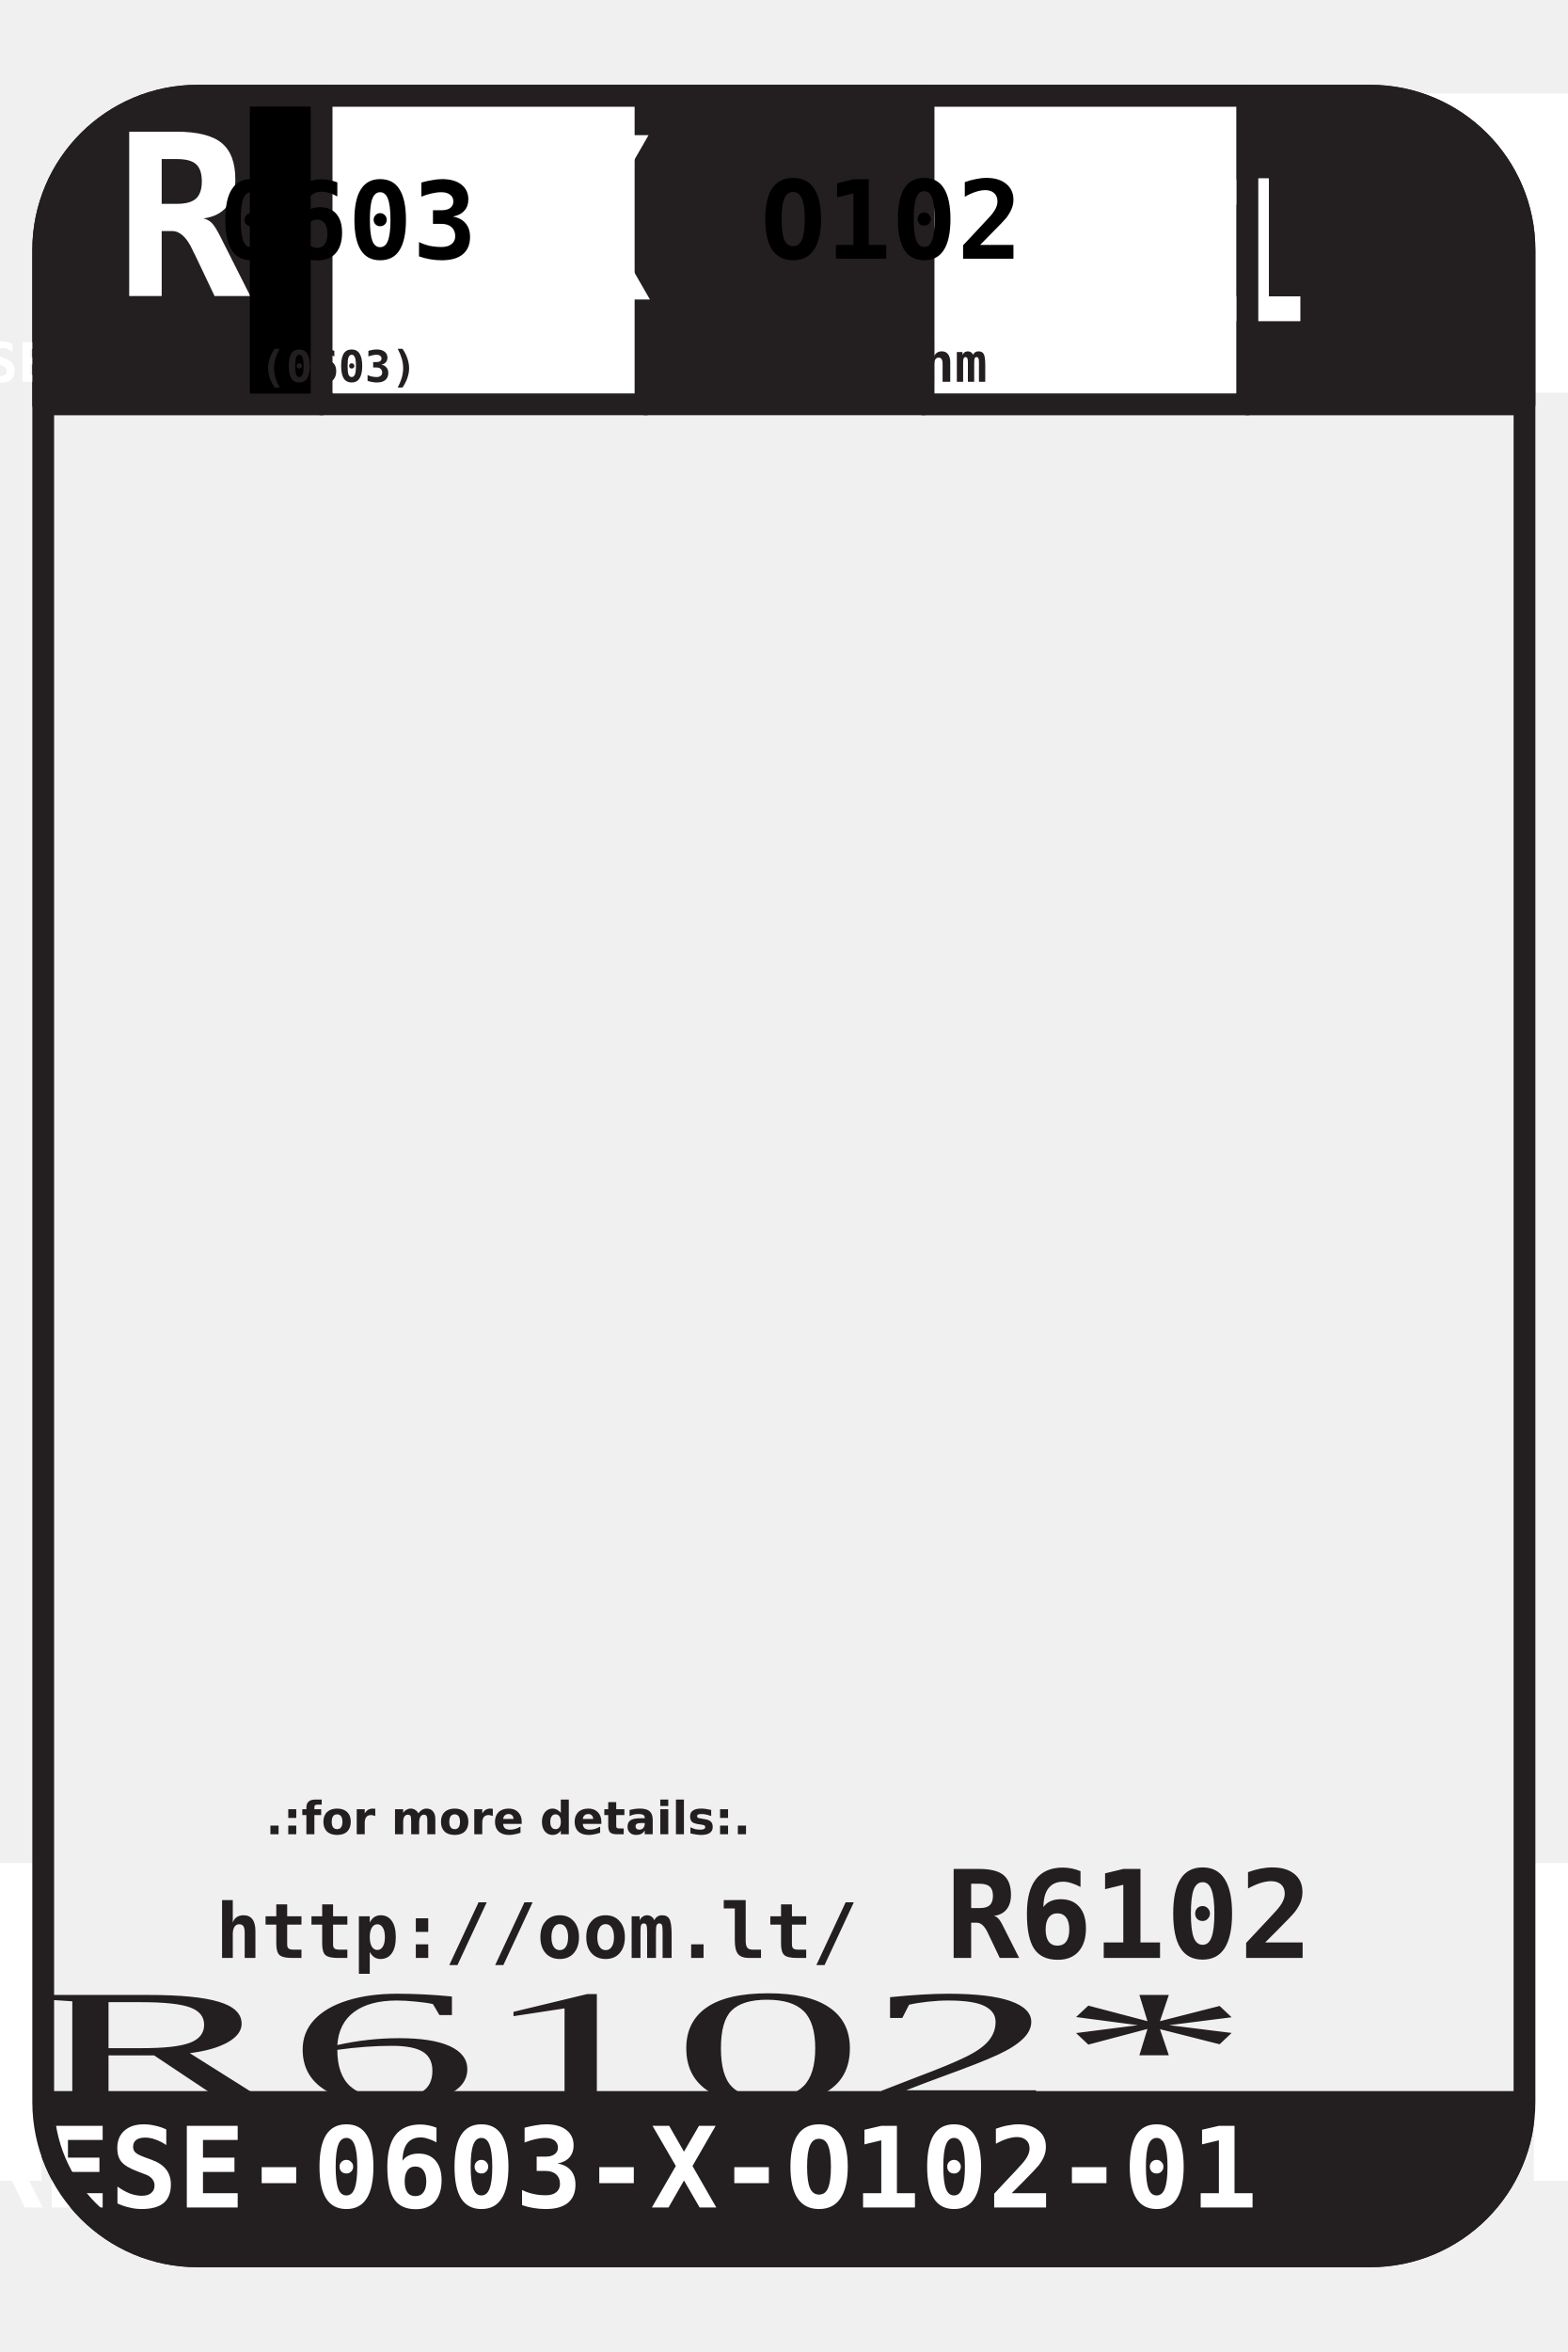
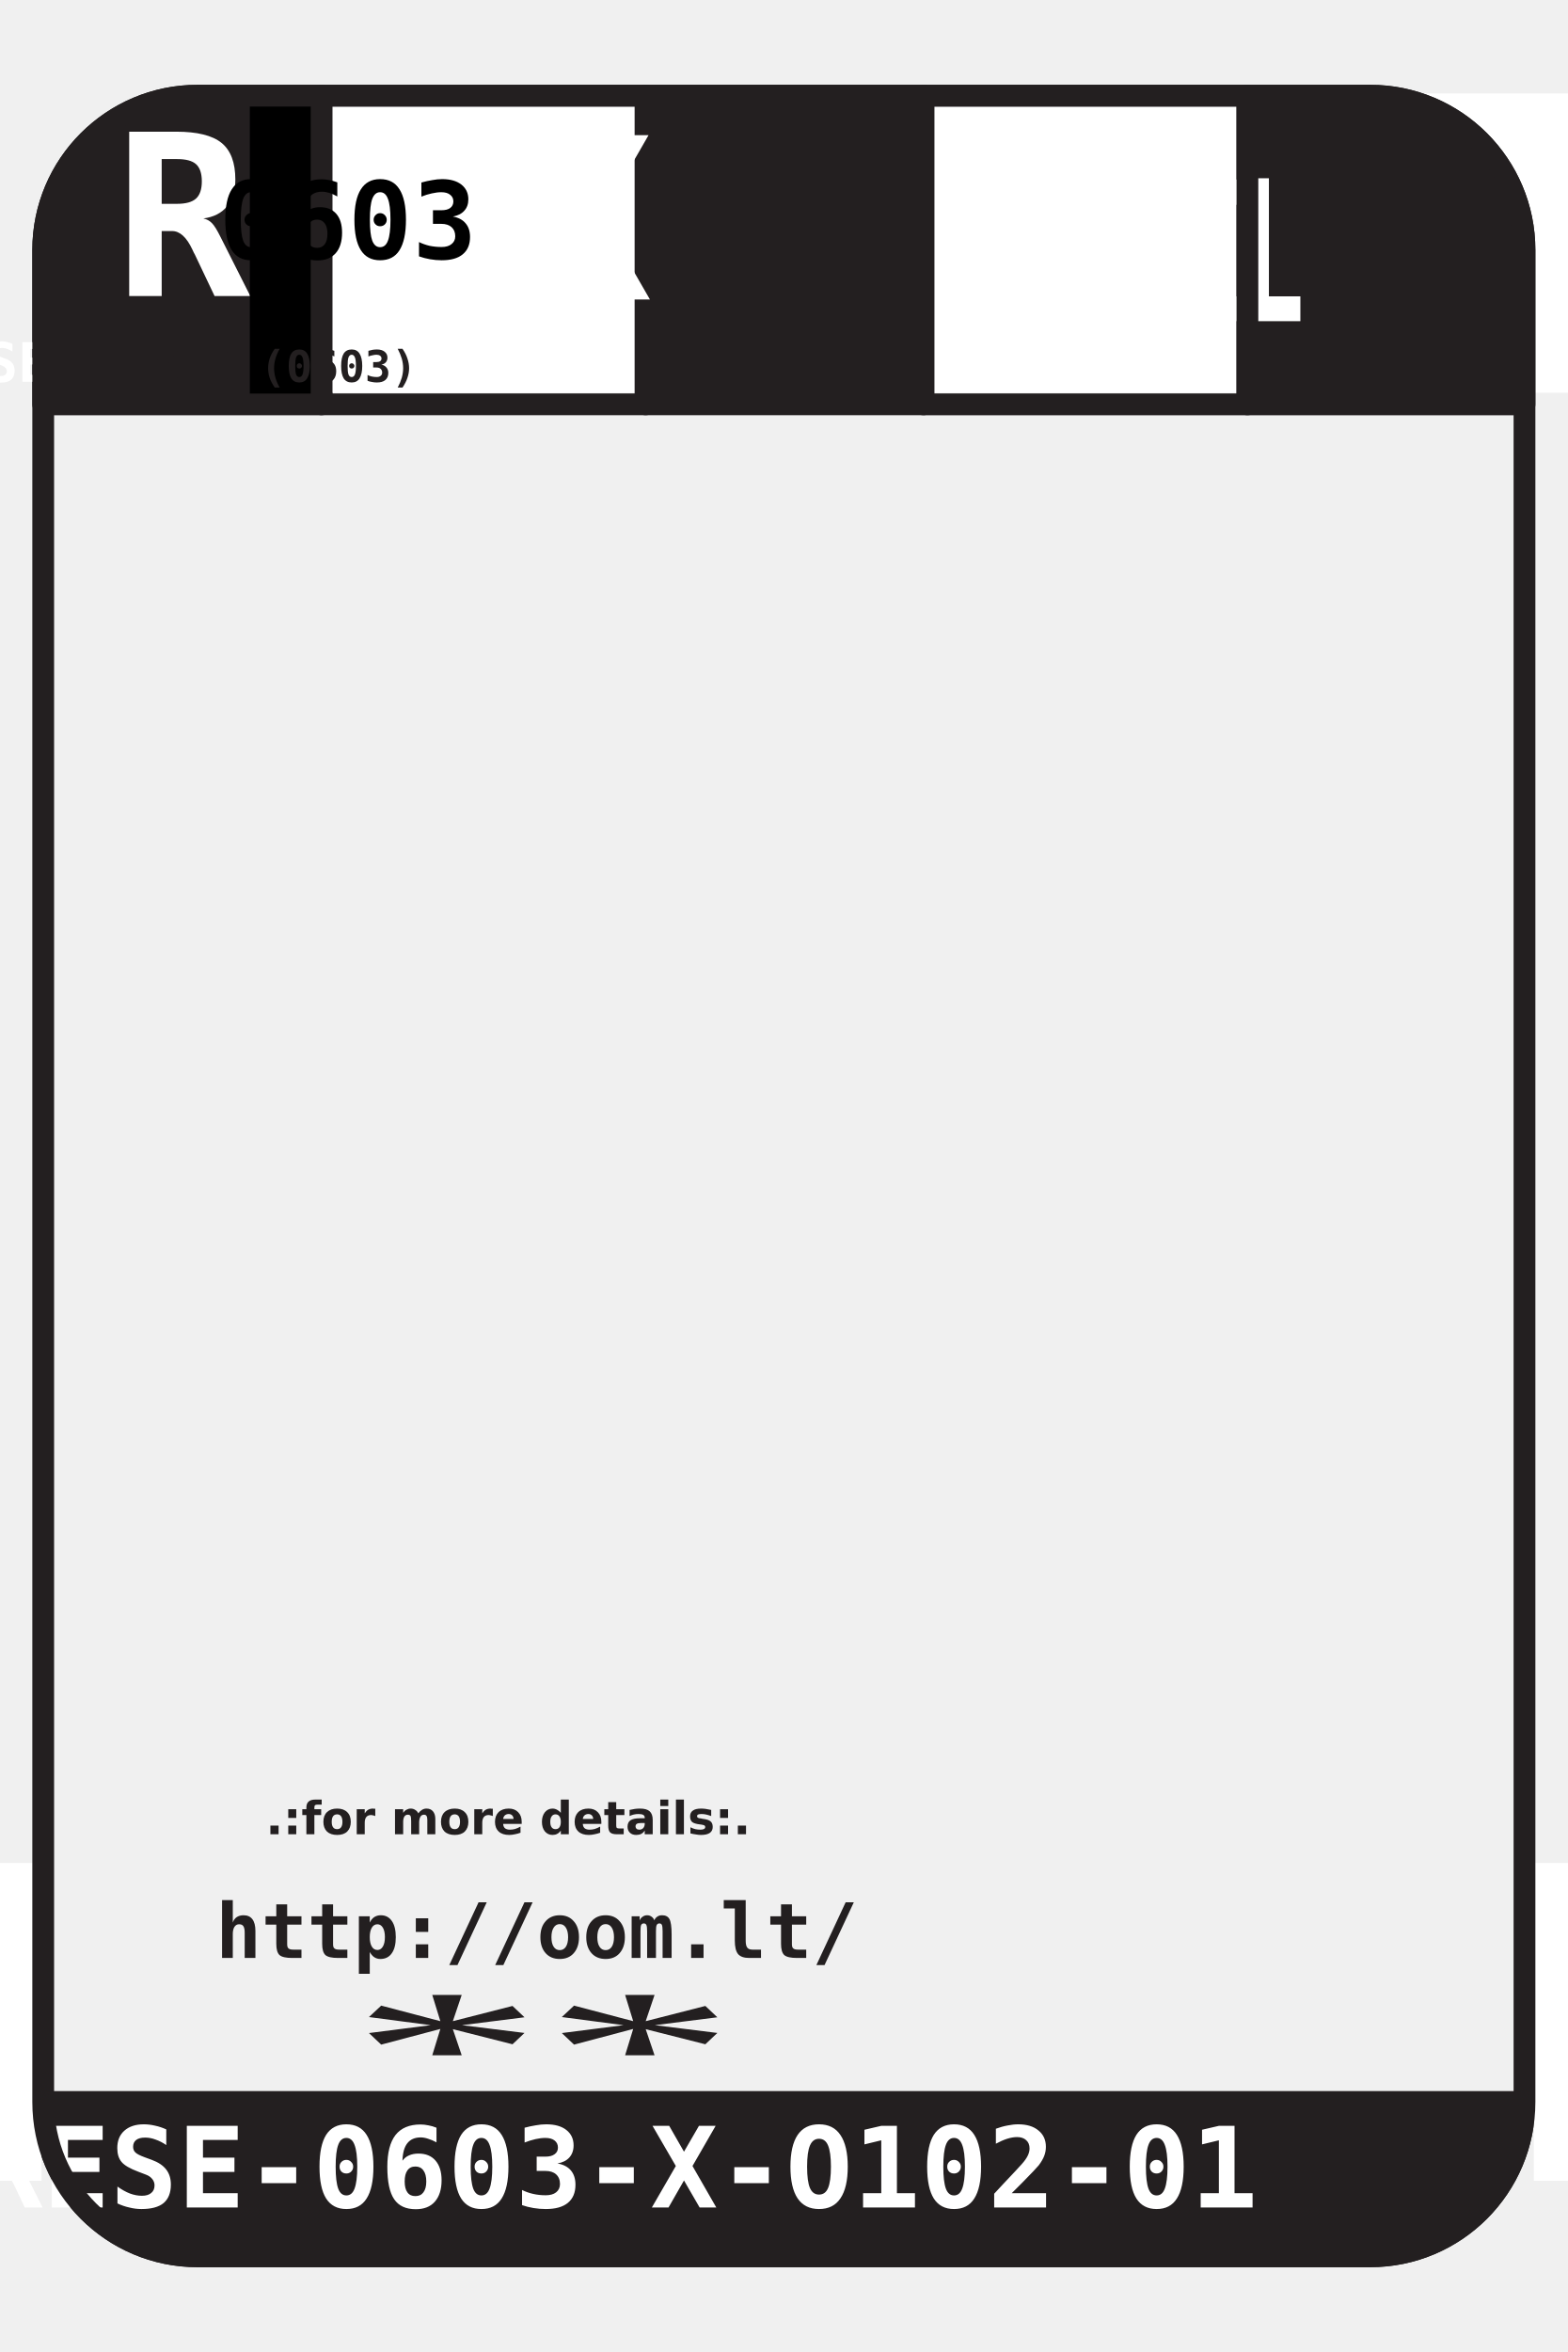
<svg xmlns="http://www.w3.org/2000/svg" xmlns:xlink="http://www.w3.org/1999/xlink" id="svg3419" version="1.1" width="180" height="270" xml:space="preserve">
  <defs id="defs3423" />
  <g id="g3427" transform="matrix(1.25,0,0,-1.25,0,270)">
    <path d="m 29.541,178.866 0,28.346 -11.4,0 c -7.826,0 -14.173,-6.347 -14.173,-14.173 l 0,-14.173 25.573,0 z" style="fill:#231f20;fill-opacity:1;fill-rule:evenodd;stroke:#231f20;stroke-width:2;stroke-linecap:round;stroke-linejoin:round;stroke-miterlimit:22.926;stroke-opacity:1;stroke-dasharray:none" id="path3593" />
    <text transform="scale(1,-1)" id="text3619" x="-214.58" y="-188.813" style="font-style:normal;font-variant:normal;font-weight:bold;font-stretch:normal;text-align:start;text-anchor:start;fill:#ffffff;font-family:DejaVu Sans Mono;-inkscape-font-specification:DejaVu Sans Mono Bold">
      <tspan style="font-size:20.706px;font-style:normal;font-variant:normal;font-weight:bold;font-stretch:normal;text-align:start;writing-mode:lr-tb;text-anchor:start;fill:#ffffff;fill-opacity:1;fill-rule:nonzero;stroke:none;font-family:DejaVu Sans Mono;-inkscape-font-specification:DejaVu Sans Mono Bold" x="10.522" y="-188.813" id="tspan3621">RESE</tspan>
    </text>
    <rect style="fill:#000000;stroke:none" id="rect3047" width="7.294" height="27.486" x="22.949" y="-207.342" transform="scale(1,-1)" />
    <rect style="fill:#ffffff;stroke:none" id="rect3047-7" width="121.861" height="27.486" x="30.154" y="-207.415" transform="scale(1,-1)" />
    <text transform="scale(1,-1)" id="text3439" x="71.998" y="-326.037" style="text-align:center;text-anchor:middle">
      <tspan style="font-size:6px;font-variant:normal;font-weight:bold;text-align:center;writing-mode:lr-tb;text-anchor:middle;fill:#231f20;fill-opacity:1;fill-rule:nonzero;stroke:none;font-family:Helvetica LT;-inkscape-font-specification:Helvetica LT Bold" id="tspan3441" y="-326.037" x="71.998" />
    </text>
    <text transform="matrix(1,0,0,-1,54.1817,47.5475)" id="text3443" x="17.943" y="0" style="text-anchor:middle;text-align:center">
      <tspan style="font-size:4.201px;font-variant:normal;font-weight:bold;writing-mode:lr-tb;fill:#231f20;fill-opacity:1;fill-rule:nonzero;stroke:none;font-family:DejaVu Sans;-inkscape-font-specification:DejaVu Sans Bold;text-anchor:middle;text-align:center;font-style:normal;font-stretch:normal" x="0" y="0" id="tspan3445">.:for more details:.</tspan>
    </text>
    <text transform="scale(1,-1)" id="text3447" x="56.807" y="-36.191" style="text-align:center;text-anchor:middle">
      <tspan style="font-size:7.001px;font-style:normal;font-variant:normal;font-weight:bold;font-stretch:normal;text-align:center;writing-mode:lr-tb;text-anchor:middle;fill:#231f20;fill-opacity:1;fill-rule:nonzero;stroke:none;font-family:DejaVu Sans Mono;-inkscape-font-specification:DejaVu Sans Mono Bold" x="56.807" y="-36.191" id="tspan3449">http://oom.lt/</tspan>
    </text>
    <text transform="scale(1,-1)" id="text3451" x="86.863" y="-36.191" style="text-align:start;text-anchor:start">
-       <tspan style="font-size:11.202px;font-variant:normal;font-weight:bold;text-align:start;writing-mode:lr-tb;text-anchor:start;fill:#231f20;fill-opacity:1;fill-rule:nonzero;stroke:none;font-family:DejaVu Sans Mono;-inkscape-font-specification:DejaVu Sans Mono Bold;font-style:normal;font-stretch:normal" x="86.863" y="-36.191" id="tspan3453">R6102</tspan>
+       <tspan style="font-size:11.202px;font-variant:normal;font-weight:bold;text-align:start;writing-mode:lr-tb;text-anchor:start;fill:#231f20;fill-opacity:1;fill-rule:nonzero;stroke:none;font-family:DejaVu Sans Mono;-inkscape-font-specification:DejaVu Sans Mono Bold;font-style:normal;font-stretch:normal" x="86.863" y="-36.191" id="tspan3453" />
    </text>
    <text transform="scale(1.531524,-0.6529443)" id="text3455" x="47.025" y="-35.078" style="font-size:23.13px;text-align:center;text-anchor:middle">
-       <tspan style="font-size:23.13px;font-variant:normal;font-weight:normal;text-align:center;writing-mode:lr-tb;text-anchor:middle;fill:#231f20;fill-opacity:1;fill-rule:nonzero;stroke:none;font-family:Free 3 of 9 Extended;-inkscape-font-specification:Free3of9Extended" x="47.025" y="-35.078" id="tspan3457">*R6102*</tspan>
+       <tspan style="font-size:23.13px;font-variant:normal;font-weight:normal;text-align:center;writing-mode:lr-tb;text-anchor:middle;fill:#231f20;fill-opacity:1;fill-rule:nonzero;stroke:none;font-family:Free 3 of 9 Extended;-inkscape-font-specification:Free3of9Extended" x="47.025" y="-35.078" id="tspan3457">**</tspan>
    </text>
    <path d="m 140.031,193.039 c 0,7.826 -6.347,14.173 -14.173,14.173 l -11.277,0 0,-28.346 25.451,0 0,14.173 z" style="fill:#231f20;fill-opacity:1;fill-rule:evenodd;stroke:#231f20;stroke-width:2;stroke-linecap:round;stroke-linejoin:round;stroke-miterlimit:22.926;stroke-opacity:1;stroke-dasharray:none" id="path3595" />
    <path d="m 59.305,207.213 25.512,0 0,-28.346 -25.512,0 0,28.346 z" style="fill:#231f20;fill-opacity:1;fill-rule:evenodd;stroke:#231f20;stroke-width:2;stroke-linecap:round;stroke-linejoin:round;stroke-miterlimit:22.926;stroke-opacity:1;stroke-dasharray:none" id="path3597" />
    <text transform="scale(1,-1)" id="text3603" x="127.539" y="-186.501" style="font-style:normal;font-variant:normal;font-weight:bold;font-stretch:normal;text-align:center;text-anchor:middle;fill:#ffffff;font-family:DejaVu Sans Mono;-inkscape-font-specification:DejaVu Sans Mono Bold">
      <tspan style="font-size:18px;font-style:normal;font-variant:normal;font-weight:bold;font-stretch:normal;text-align:center;writing-mode:lr-tb;text-anchor:middle;fill:#ffffff;fill-opacity:1;fill-rule:nonzero;stroke:none;font-family:DejaVu Sans Mono;-inkscape-font-specification:DejaVu Sans Mono Bold" x="127.539" y="-186.501" id="tspan3605">01</tspan>
    </text>
    <path d="m 29.541,207.213 29.764,0 0,-28.346 -29.764,0 0,28.346 z" style="fill:none;stroke:#231f20;stroke-width:2;stroke-linecap:round;stroke-linejoin:round;stroke-miterlimit:22.926;stroke-opacity:1;stroke-dasharray:none" id="path3607" />
    <path d="m 84.817,207.212 29.764,0 0,-28.346 -29.764,0 0,28.346 z" style="fill:none;stroke:#231f20;stroke-width:2;stroke-linecap:round;stroke-linejoin:round;stroke-miterlimit:22.926;stroke-opacity:1;stroke-dasharray:none" id="path3609" />
    <text transform="scale(1,-1)" id="text3611" x="44.674" y="-192.239" style="font-size:8.444px;font-style:normal;font-variant:normal;font-weight:bold;font-stretch:normal;text-align:center;text-anchor:middle;fill:#000000;font-family:DejaVu Sans Mono;-inkscape-font-specification:DejaVu Sans Mono Bold">
      <tspan style="font-size:9.851px;font-style:normal;font-variant:normal;font-weight:bold;font-stretch:normal;text-align:center;writing-mode:lr-tb;text-anchor:middle;fill:#000000;fill-opacity:1;fill-rule:nonzero;stroke:none;font-family:DejaVu Sans Mono;-inkscape-font-specification:DejaVu Sans Mono Bold" x="44.674" y="-192.239" id="tspan3613">0603</tspan>
    </text>
    <text transform="scale(1,-1)" id="text3615" x="99.941" y="-192.241" style="font-style:normal;font-variant:normal;font-weight:bold;font-stretch:normal;text-align:center;text-anchor:middle;fill:#000000;font-family:DejaVu Sans Mono;-inkscape-font-specification:DejaVu Sans Mono Bold">
-       <tspan style="font-size:10px;font-style:normal;font-variant:normal;font-weight:bold;font-stretch:normal;text-align:center;writing-mode:lr-tb;text-anchor:middle;fill:#000000;fill-opacity:1;fill-rule:nonzero;stroke:none;font-family:DejaVu Sans Mono;-inkscape-font-specification:DejaVu Sans Mono Bold" x="99.941" y="-192.241" id="tspan3617">O102</tspan>
+       <tspan style="font-size:10px;font-style:normal;font-variant:normal;font-weight:bold;font-stretch:normal;text-align:center;writing-mode:lr-tb;text-anchor:middle;fill:#000000;fill-opacity:1;fill-rule:nonzero;stroke:none;font-family:DejaVu Sans Mono;-inkscape-font-specification:DejaVu Sans Mono Bold" x="99.941" y="-192.241" id="tspan3617" />
    </text>
    <text transform="scale(1,-1)" id="text3623" x="71.95" y="-180.937" style="font-style:normal;font-variant:normal;font-weight:bold;font-stretch:normal;text-align:center;text-anchor:middle;fill:#ffffff;font-family:DejaVu Sans Mono;-inkscape-font-specification:DejaVu Sans Mono Bold">
      <tspan style="font-size:5px;font-style:normal;font-variant:normal;font-weight:bold;font-stretch:normal;text-align:center;writing-mode:lr-tb;text-anchor:middle;fill:#ffffff;fill-opacity:1;fill-rule:nonzero;stroke:none;font-family:DejaVu Sans Mono;-inkscape-font-specification:DejaVu Sans Mono Bold" x="71.95" y="-180.937" id="tspan3625" />
    </text>
    <text transform="scale(1,-1)" id="text3631" x="44.348" y="-180.937" style="font-style:normal;font-variant:normal;font-weight:bold;font-stretch:normal;text-align:center;text-anchor:middle;font-family:DejaVu Sans Mono;-inkscape-font-specification:DejaVu Sans Mono Bold">
      <tspan style="font-size:4px;font-style:normal;font-variant:normal;font-weight:bold;font-stretch:normal;text-align:center;writing-mode:lr-tb;text-anchor:middle;fill:#231f20;fill-opacity:1;fill-rule:nonzero;stroke:none;font-family:DejaVu Sans Mono;-inkscape-font-specification:DejaVu Sans Mono Bold" x="44.348" y="-180.937" id="tspan3633">SMD (0603)</tspan>
    </text>
    <text transform="scale(1,-1)" id="text3627" x="76.459" y="-188.494" style="font-style:normal;font-variant:normal;font-weight:bold;font-stretch:normal;text-align:center;text-anchor:middle;fill:#ffffff;font-family:DejaVu Sans Mono;-inkscape-font-specification:DejaVu Sans Mono Bold">
      <tspan style="font-size:20.706px;font-style:normal;font-variant:normal;font-weight:bold;font-stretch:normal;text-align:center;writing-mode:lr-tb;text-anchor:middle;fill:#ffffff;fill-opacity:1;fill-rule:nonzero;stroke:none;font-family:DejaVu Sans Mono;-inkscape-font-specification:DejaVu Sans Mono Bold" x="71.808" y="-188.494" id="tspan3629">X</tspan>
    </text>
    <text transform="scale(1,-1)" id="text3635" x="99.728" y="-180.937" style="font-style:normal;font-variant:normal;font-weight:bold;font-stretch:normal;text-align:center;text-anchor:middle;font-family:DejaVu Sans Mono;-inkscape-font-specification:DejaVu Sans Mono Bold">
-       <tspan style="font-size:5px;font-style:normal;font-variant:normal;font-weight:bold;font-stretch:normal;text-align:center;writing-mode:lr-tb;text-anchor:middle;fill:#231f20;fill-opacity:1;fill-rule:nonzero;stroke:none;font-family:DejaVu Sans Mono;-inkscape-font-specification:DejaVu Sans Mono Bold" x="99.728" y="-180.937" id="tspan3637">1k Ohm</tspan>
+       <tspan style="font-size:5px;font-style:normal;font-variant:normal;font-weight:bold;font-stretch:normal;text-align:center;writing-mode:lr-tb;text-anchor:middle;fill:#231f20;fill-opacity:1;fill-rule:nonzero;stroke:none;font-family:DejaVu Sans Mono;-inkscape-font-specification:DejaVu Sans Mono Bold" x="99.728" y="-180.937" id="tspan3637" />
    </text>
    <path d="m 3.969,22.961 136.063,0" style="fill:none;stroke:#231f20;stroke-opacity:1;stroke-width:0.216;stroke-linecap:butt;stroke-linejoin:miter;stroke-miterlimit:22.926;stroke-dasharray:none" id="path3639" />
    <path d="m 3.969,22.961 136.063,0 0,0 c 0,-7.826 -6.347,-14.173 -14.173,-14.173 l -107.717,0 c -7.826,0 -14.173,6.347 -14.173,14.173 z" style="fill:#231f20;fill-opacity:1;fill-rule:evenodd;stroke:#231f20;stroke-opacity:1;stroke-width:2;stroke-linecap:round;stroke-linejoin:round;stroke-miterlimit:22.926;stroke-dasharray:none" id="path3641" />
    <text transform="scale(1,-1)" id="text3643" x="72.138" y="-13.271" style="font-size:10.302px;text-align:center;text-anchor:middle;-inkscape-font-specification:DejaVu Sans Mono Bold;font-family:DejaVu Sans Mono;font-weight:bold;font-style:normal;font-stretch:normal;font-variant:normal">
      <tspan style="font-size:10.302px;font-variant:normal;font-weight:bold;text-align:center;writing-mode:lr-tb;text-anchor:middle;fill:#ffffff;fill-opacity:1;fill-rule:nonzero;stroke:none;font-family:DejaVu Sans Mono;-inkscape-font-specification:DejaVu Sans Mono Bold;font-style:normal;font-stretch:normal" x="72.138" y="-13.271" id="tspan3645">RESE-0603-X-O102-01</tspan>
    </text>
    <text xml:space="preserve" style="font-size:40px;font-style:normal;font-weight:bold;text-align:center;line-height:125%;letter-spacing:0px;word-spacing:0px;text-anchor:middle;fill:#000000;fill-opacity:1;stroke:none;font-family:DejaVu Sans Mono;-inkscape-font-specification:DejaVu Sans Mono Bold;font-stretch:normal;font-variant:normal" x="-21.572" y="54.974" id="text3647" transform="matrix(0.8,0,0,-0.8,0,216)">
      <tspan id="tspan3649" x="-16.025" y="54.974"> </tspan>
    </text>
    <text transform="scale(1,-1)" id="text3599" x="16.703" y="-180.937" style="font-style:normal;font-variant:normal;font-weight:bold;font-stretch:normal;text-align:center;text-anchor:middle;fill:#ffffff;font-family:DejaVu Sans Mono;-inkscape-font-specification:DejaVu Sans Mono Bold">
      <tspan style="font-size:5px;font-style:normal;font-variant:normal;font-weight:bold;font-stretch:normal;text-align:center;writing-mode:lr-tb;text-anchor:middle;fill:#ffffff;fill-opacity:1;fill-rule:nonzero;stroke:none;font-family:DejaVu Sans Mono;-inkscape-font-specification:DejaVu Sans Mono Bold" x="16.703" y="-180.937" id="tspan3601">RESE</tspan>
    </text>
    <flowRoot xml:space="preserve" id="flowRoot3090" style="fill:black;stroke:none;stroke-opacity:1;stroke-width:1px;stroke-linejoin:miter;stroke-linecap:butt;fill-opacity:1;font-family:Sans;font-style:normal;font-weight:bold;font-size:40px;line-height:125%;letter-spacing:0px;word-spacing:0px;-inkscape-font-specification:Sans Bold;text-anchor:middle;text-align:center">
      <flowRegion id="flowRegion3092">
        <rect id="rect3094" width="148.102" height="83.168" x="-110.743" y="91.211" />
      </flowRegion>
      <flowPara id="flowPara3096" />
    </flowRoot>
    <flowRoot xml:space="preserve" id="flowRoot3098" style="font-size:40px;font-style:normal;font-weight:bold;text-align:center;line-height:125%;letter-spacing:0px;word-spacing:0px;text-anchor:middle;fill:#000000;fill-opacity:1;stroke:none;font-family:Sans;-inkscape-font-specification:Sans Bold" transform="matrix(0.8,0,0,-0.8,151.5875,255.685)">
      <flowRegion id="flowRegion3100">
        <rect id="rect3102" width="153.439" height="75.607" x="-176.121" y="101.885" />
      </flowRegion>
      <flowPara id="flowPara3104" style="font-size:16px;font-style:normal;font-variant:normal;font-weight:bold;font-stretch:normal;font-family:DejaVu Sans;-inkscape-font-specification:DejaVu Sans Bold">SMD (0603) 1k Ohm Resistor</flowPara>
    </flowRoot>
    <rect style="fill:#ffffff;stroke:none" id="rect3106" width="4.654" height="29.184" x="140.889" y="-44.908" transform="scale(1,-1)" />
    <use x="0" y="0" xlink:href="#rect3106" id="use3119" transform="translate(-141.732,0)" width="180" height="270" />
    <path d="m 3.969,193.039 c 0,7.826 6.347,14.173 14.173,14.173 l 107.717,0 c 7.826,0 14.173,-6.347 14.173,-14.173 l 0,-170.079 c 0,-7.826 -6.347,-14.173 -14.173,-14.173 l -107.717,0 c -7.826,0 -14.173,6.347 -14.173,14.173 l 0,170.079 z" style="fill:none;stroke:#231f20;stroke-width:2;stroke-linecap:round;stroke-linejoin:round;stroke-miterlimit:22.926;stroke-opacity:1;stroke-dasharray:none" id="path3429" />
  </g>
</svg>
